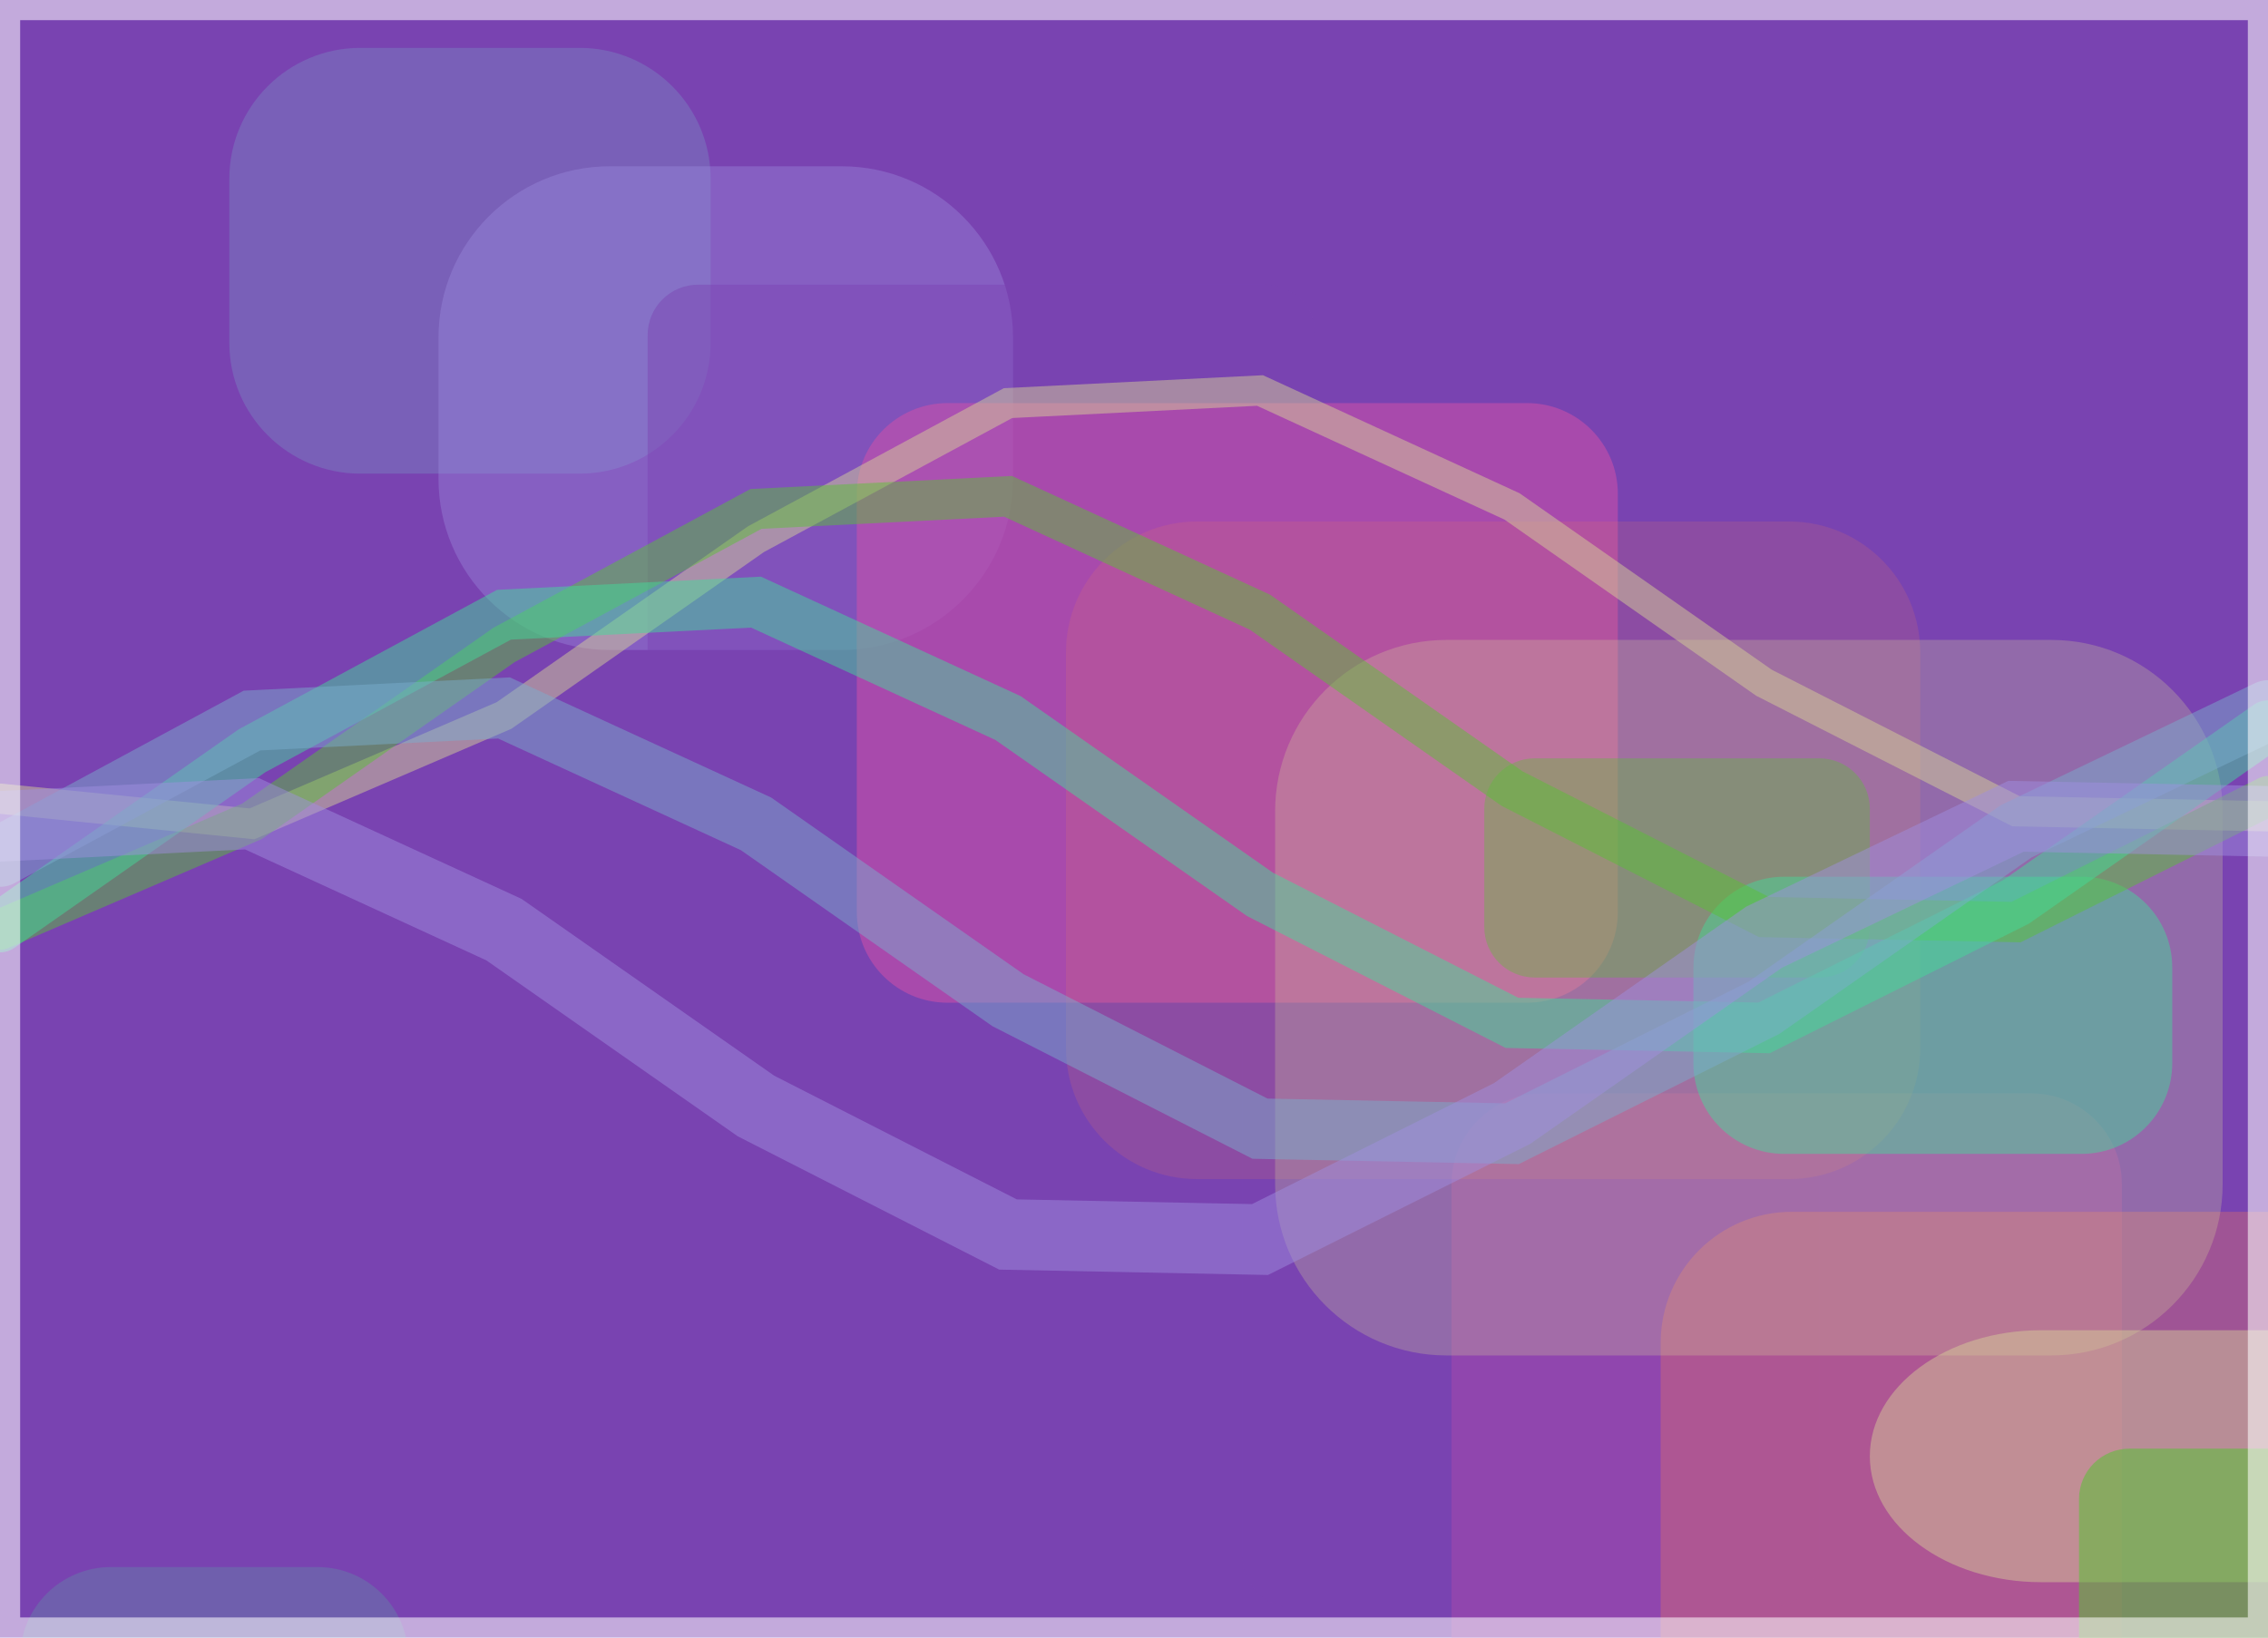
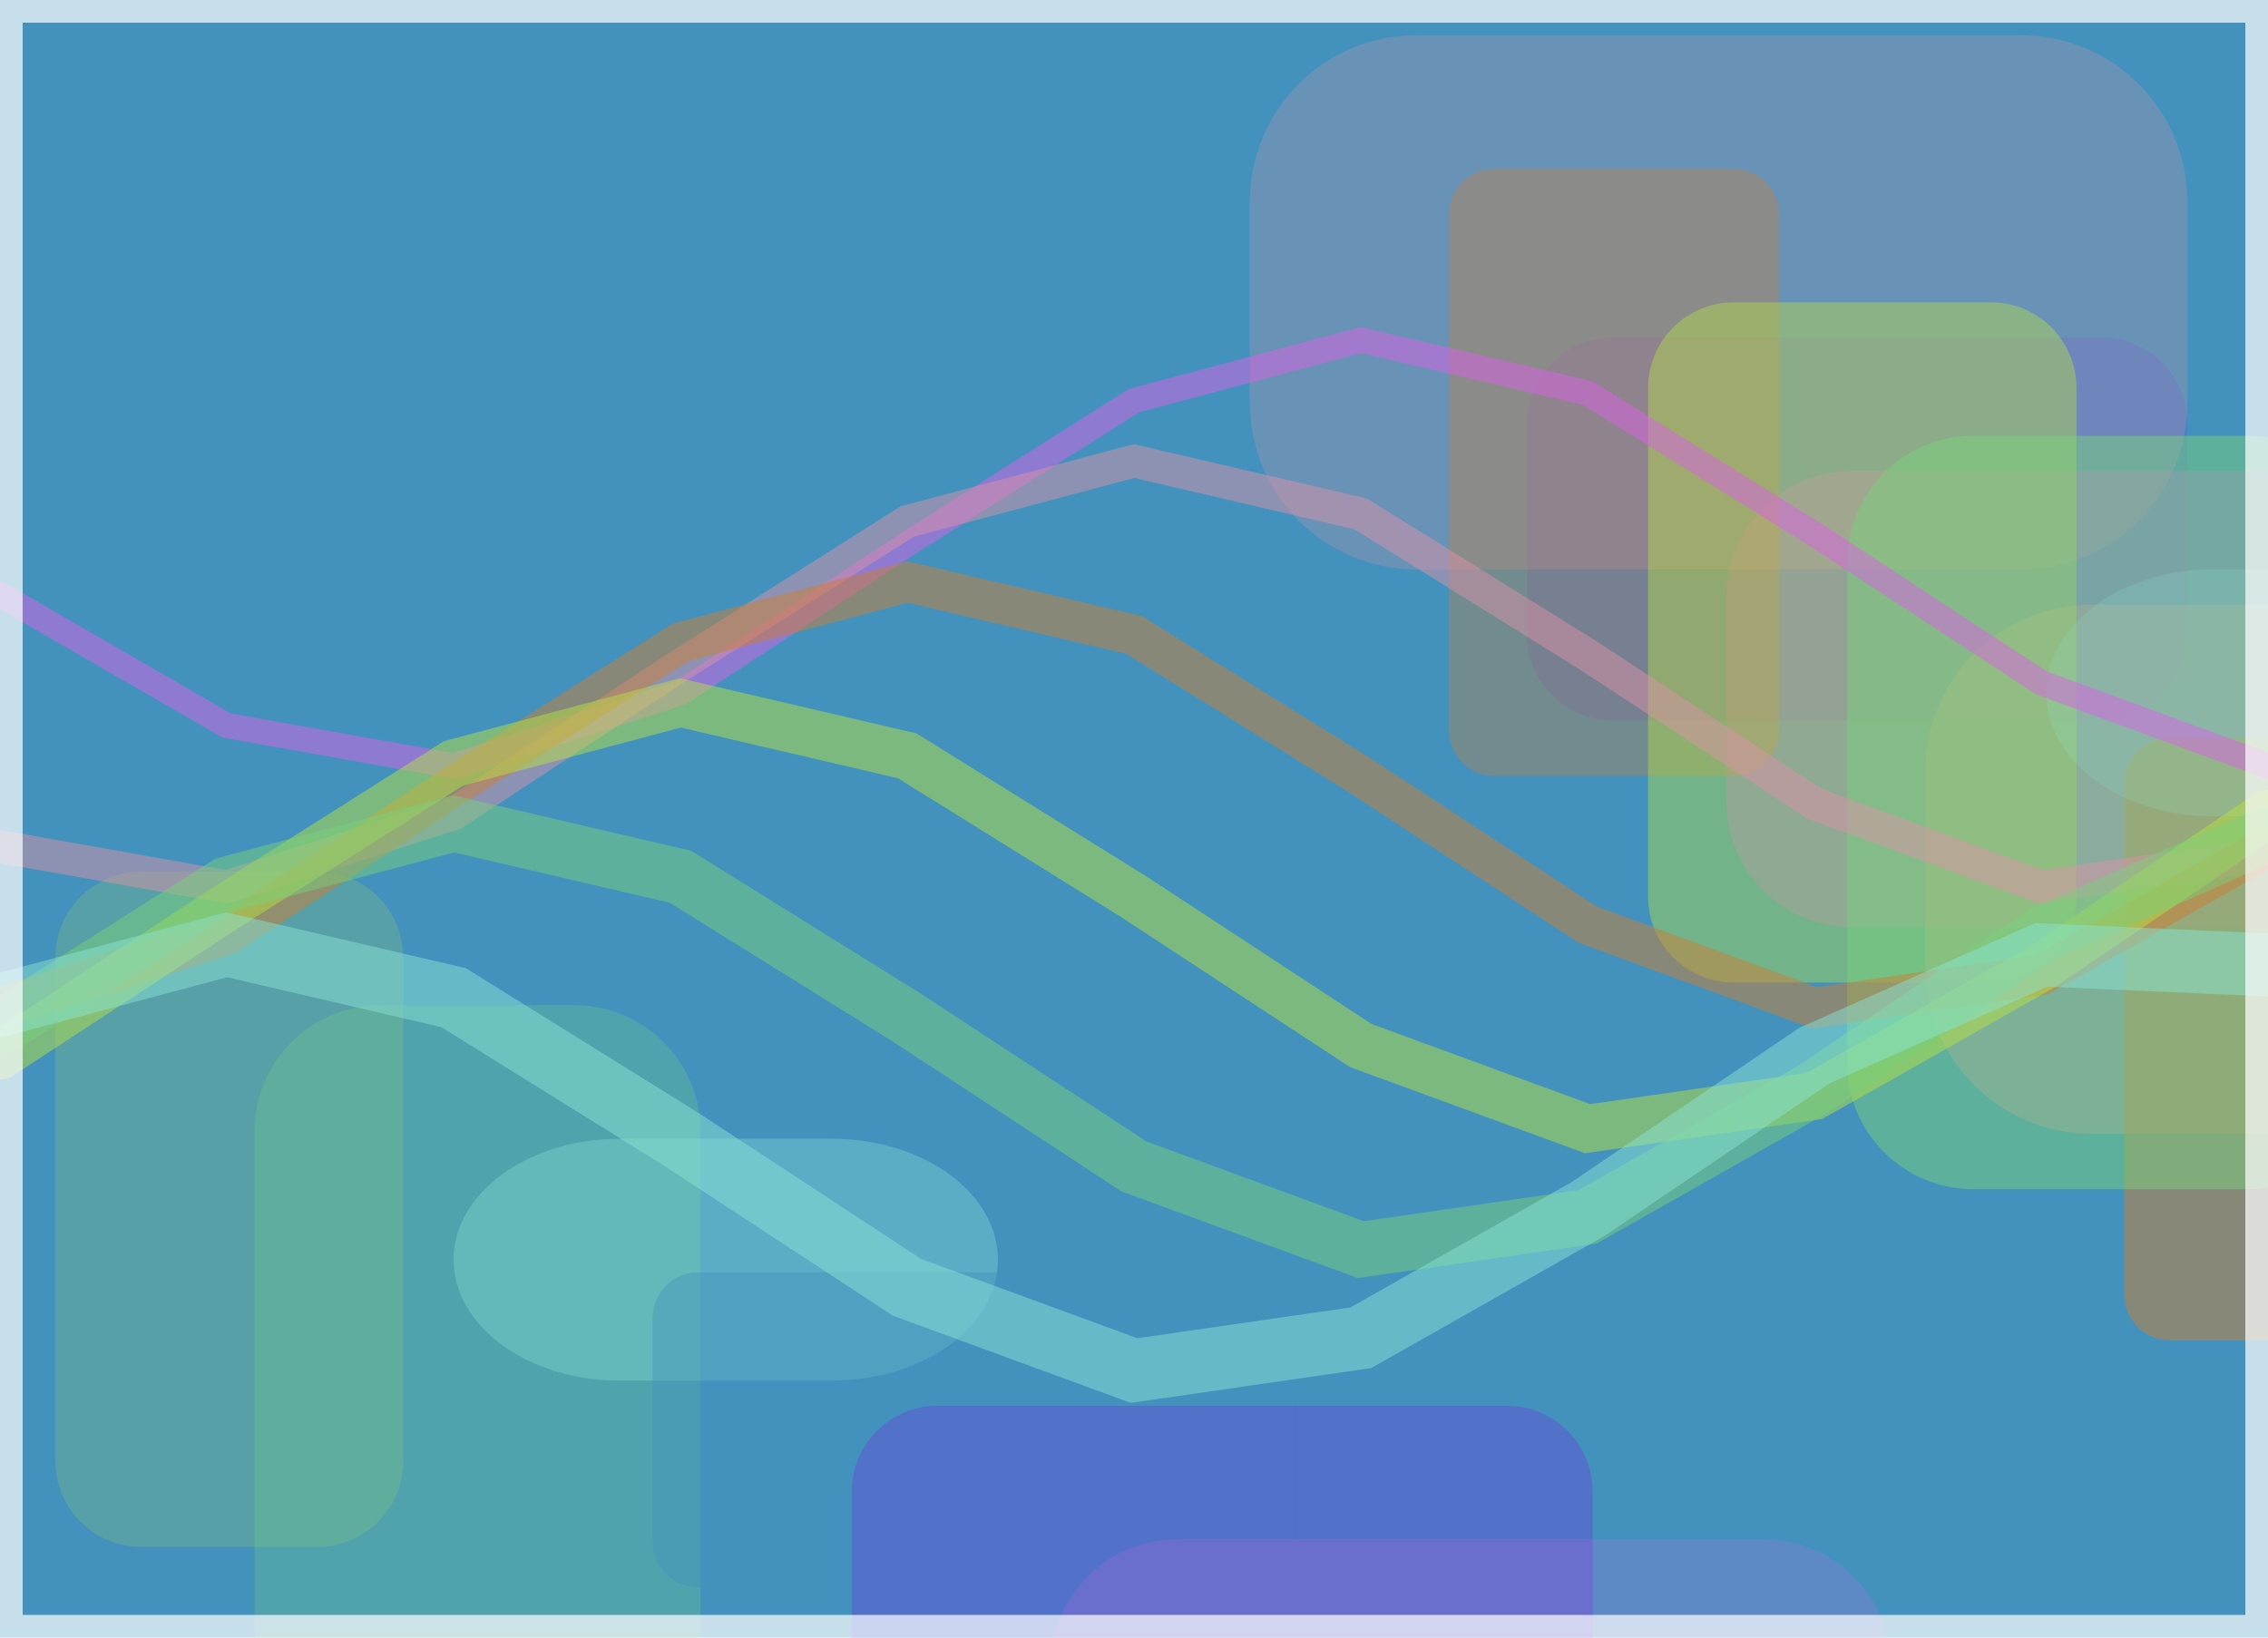
<svg xmlns="http://www.w3.org/2000/svg" viewBox="0 0 900 650" role="img" aria-label="Cloud Break Horizon abstract painting">
-   <rect width="900" height="650" fill="hsl(269, 45%, 48%)" />
-   <rect x="493" y="387" width="229" height="251" rx="20" fill="hsl(269, 45%, 48%)" opacity="0.18" />
-   <rect x="576" y="434" width="266" height="274" rx="36" fill="hsl(318, 57%, 56%)" opacity="0.27" />
-   <rect x="659" y="481" width="303" height="297" rx="52" fill="hsl(7, 69%, 64%)" opacity="0.36" />
-   <rect x="742" y="528" width="340" height="100" rx="68" fill="hsl(56, 45%, 72%)" opacity="0.45" />
-   <rect x="825" y="575" width="377" height="123" rx="20" fill="hsl(105, 57%, 48%)" opacity="0.54" />
-   <rect x="8" y="622" width="154" height="146" rx="36" fill="hsl(154, 69%, 56%)" opacity="0.18" />
-   <rect x="91" y="19" width="191" height="169" rx="52" fill="hsl(203, 45%, 64%)" opacity="0.27" />
-   <rect x="174" y="66" width="228" height="192" rx="68" fill="hsl(252, 57%, 72%)" opacity="0.36" />
-   <rect x="257" y="113" width="265" height="215" rx="20" fill="hsl(269, 45%, 48%)" opacity="0.45" />
-   <rect x="340" y="160" width="302" height="238" rx="36" fill="hsl(318, 57%, 56%)" opacity="0.54" />
-   <rect x="423" y="207" width="339" height="261" rx="52" fill="hsl(7, 69%, 64%)" opacity="0.18" />
-   <rect x="506" y="254" width="376" height="284" rx="68" fill="hsl(56, 45%, 72%)" opacity="0.27" />
-   <rect x="589" y="301" width="153" height="87" rx="20" fill="hsl(105, 57%, 48%)" opacity="0.36" />
-   <rect x="672" y="348" width="190" height="110" rx="36" fill="hsl(154, 69%, 56%)" opacity="0.45" />
-   <polyline points="0,317 100,327 200,284 300,214 400,160 500,155 600,201 700,271 800,322 900,324" fill="none" stroke="hsl(56, 45%, 72%)" stroke-width="12" opacity="0.48" stroke-linecap="round" />
-   <polyline points="0,369 100,326 200,256 300,202 400,197 500,243 600,313 700,364 800,366 900,316" fill="none" stroke="hsl(105, 57%, 48%)" stroke-width="16" opacity="0.48" stroke-linecap="round" />
-   <polyline points="0,368 100,298 200,244 300,239 400,285 500,355 600,406 700,408 800,358 900,288" fill="none" stroke="hsl(154, 69%, 56%)" stroke-width="20" opacity="0.48" stroke-linecap="round" />
-   <polyline points="0,340 100,286 200,281 300,327 400,397 500,448 600,450 700,400 800,330 900,282" fill="none" stroke="hsl(203, 45%, 64%)" stroke-width="24" opacity="0.48" stroke-linecap="round" />
-   <polyline points="0,328 100,323 200,369 300,439 400,490 500,492 600,442 700,372 800,324 900,326" fill="none" stroke="hsl(252, 57%, 72%)" stroke-width="28" opacity="0.48" stroke-linecap="round" />
-   <rect x="0" y="0" width="900" height="650" fill="none" stroke="rgba(255,255,255,.55)" stroke-width="16" />
+   <rect width="900" height="650" fill="hsl(201, 48%, 50%)" />
+   <rect x="527" y="81" width="223" height="123" rx="18" fill="hsl(201, 48%, 50%)" opacity="0.18" />
+   <rect x="606" y="134" width="262" height="152" rx="34" fill="hsl(248, 60%, 57%)" opacity="0.26" />
+   <rect x="685" y="187" width="301" height="181" rx="50" fill="hsl(295, 72%, 64%)" opacity="0.34" />
+   <rect x="764" y="240" width="340" height="210" rx="66" fill="hsl(342, 48%, 71%)" opacity="0.42" />
+   <rect x="843" y="293" width="379" height="239" rx="18" fill="hsl(29, 60%, 50%)" opacity="0.50" />
+   <rect x="22" y="346" width="138" height="268" rx="34" fill="hsl(76, 72%, 57%)" opacity="0.18" />
+   <rect x="101" y="399" width="177" height="297" rx="50" fill="hsl(123, 48%, 64%)" opacity="0.26" />
+   <rect x="180" y="452" width="216" height="96" rx="66" fill="hsl(170, 60%, 71%)" opacity="0.34" />
+   <rect x="259" y="505" width="255" height="125" rx="18" fill="hsl(201, 48%, 50%)" opacity="0.42" />
+   <rect x="338" y="558" width="294" height="154" rx="34" fill="hsl(248, 60%, 57%)" opacity="0.50" />
+   <rect x="417" y="611" width="333" height="183" rx="50" fill="hsl(295, 72%, 64%)" opacity="0.18" />
+   <rect x="496" y="14" width="372" height="212" rx="66" fill="hsl(342, 48%, 71%)" opacity="0.26" />
+   <rect x="575" y="67" width="131" height="241" rx="18" fill="hsl(29, 60%, 50%)" opacity="0.34" />
+   <rect x="654" y="120" width="170" height="270" rx="34" fill="hsl(76, 72%, 57%)" opacity="0.42" />
+   <rect x="733" y="173" width="209" height="299" rx="50" fill="hsl(123, 48%, 64%)" opacity="0.50" />
+   <rect x="812" y="226" width="248" height="98" rx="66" fill="hsl(170, 60%, 71%)" opacity="0.18" />
+   <polyline points="0,236 90,288 180,304 270,275 360,216 450,159 540,135 630,156 720,212 810,271 900,304" fill="none" stroke="hsl(295, 72%, 64%)" stroke-width="10" opacity="0.5" stroke-linecap="round" />
+   <polyline points="0,336 90,352 180,323 270,264 360,207 450,183 540,204 630,260 720,319 810,352 900,339" fill="none" stroke="hsl(342, 48%, 71%)" stroke-width="13" opacity="0.5" stroke-linecap="round" />
+   <polyline points="0,400 90,371 180,312 270,255 360,231 450,252 540,308 630,367 720,400 810,387 900,336" fill="none" stroke="hsl(29, 60%, 50%)" stroke-width="16" opacity="0.5" stroke-linecap="round" />
+   <polyline points="0,419 90,360 180,303 270,279 360,300 450,356 540,415 630,448 720,435 810,384 900,323" fill="none" stroke="hsl(76, 72%, 57%)" stroke-width="19" opacity="0.5" stroke-linecap="round" />
+   <polyline points="0,408 90,351 180,327 270,348 360,404 450,463 540,496 630,483 720,432 810,371 900,331" fill="none" stroke="hsl(123, 48%, 64%)" stroke-width="22" opacity="0.5" stroke-linecap="round" />
+   <polyline points="0,399 90,375 180,396 270,452 360,511 450,544 540,531 630,480 720,419 810,379 900,383" fill="none" stroke="hsl(170, 60%, 71%)" stroke-width="25" opacity="0.5" stroke-linecap="round" />
+   <rect x="0" y="0" width="900" height="650" fill="none" stroke="rgba(255,255,255,.7)" stroke-width="18" />
</svg>
